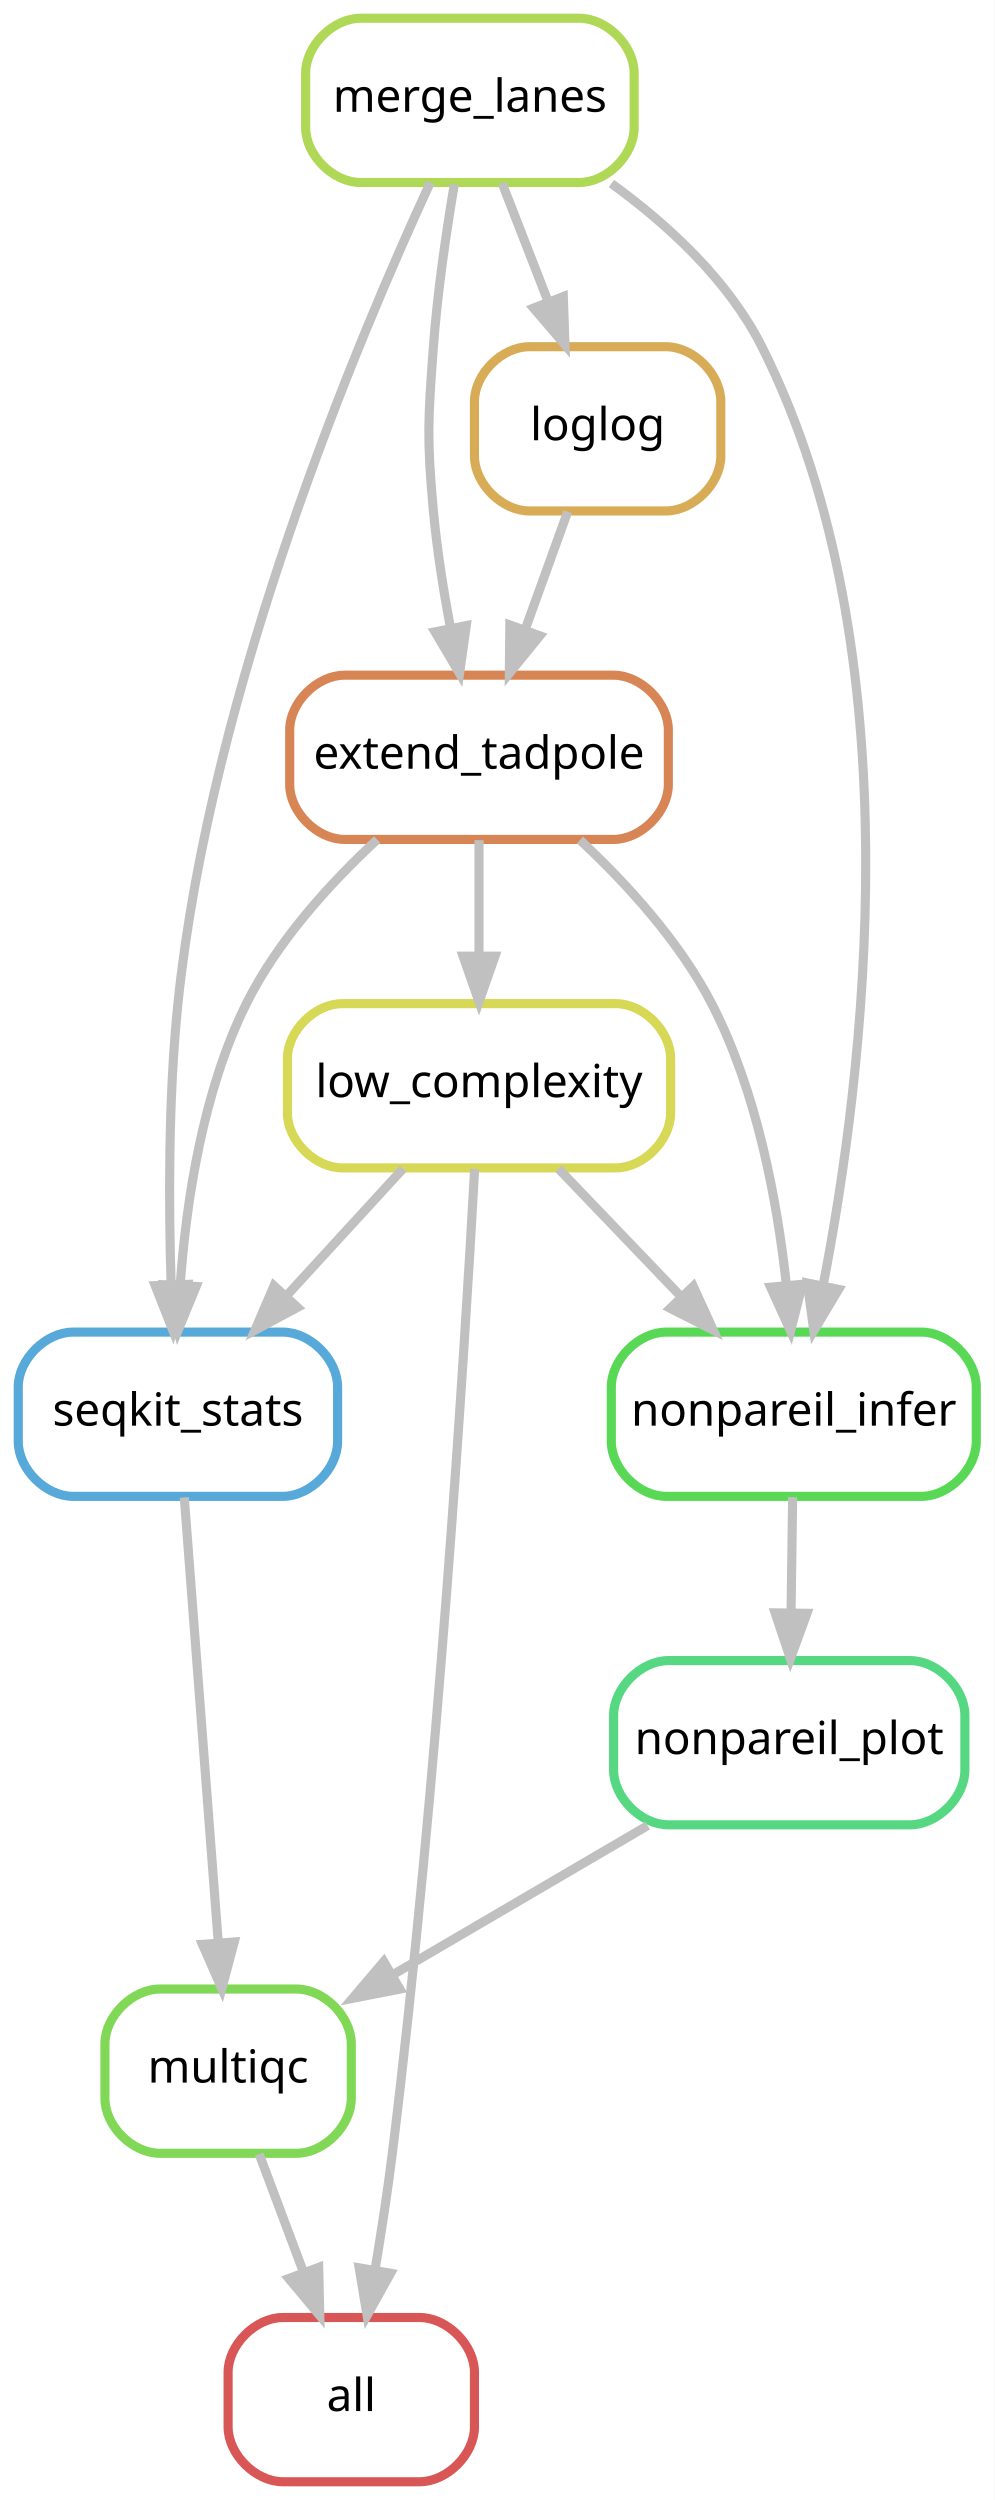
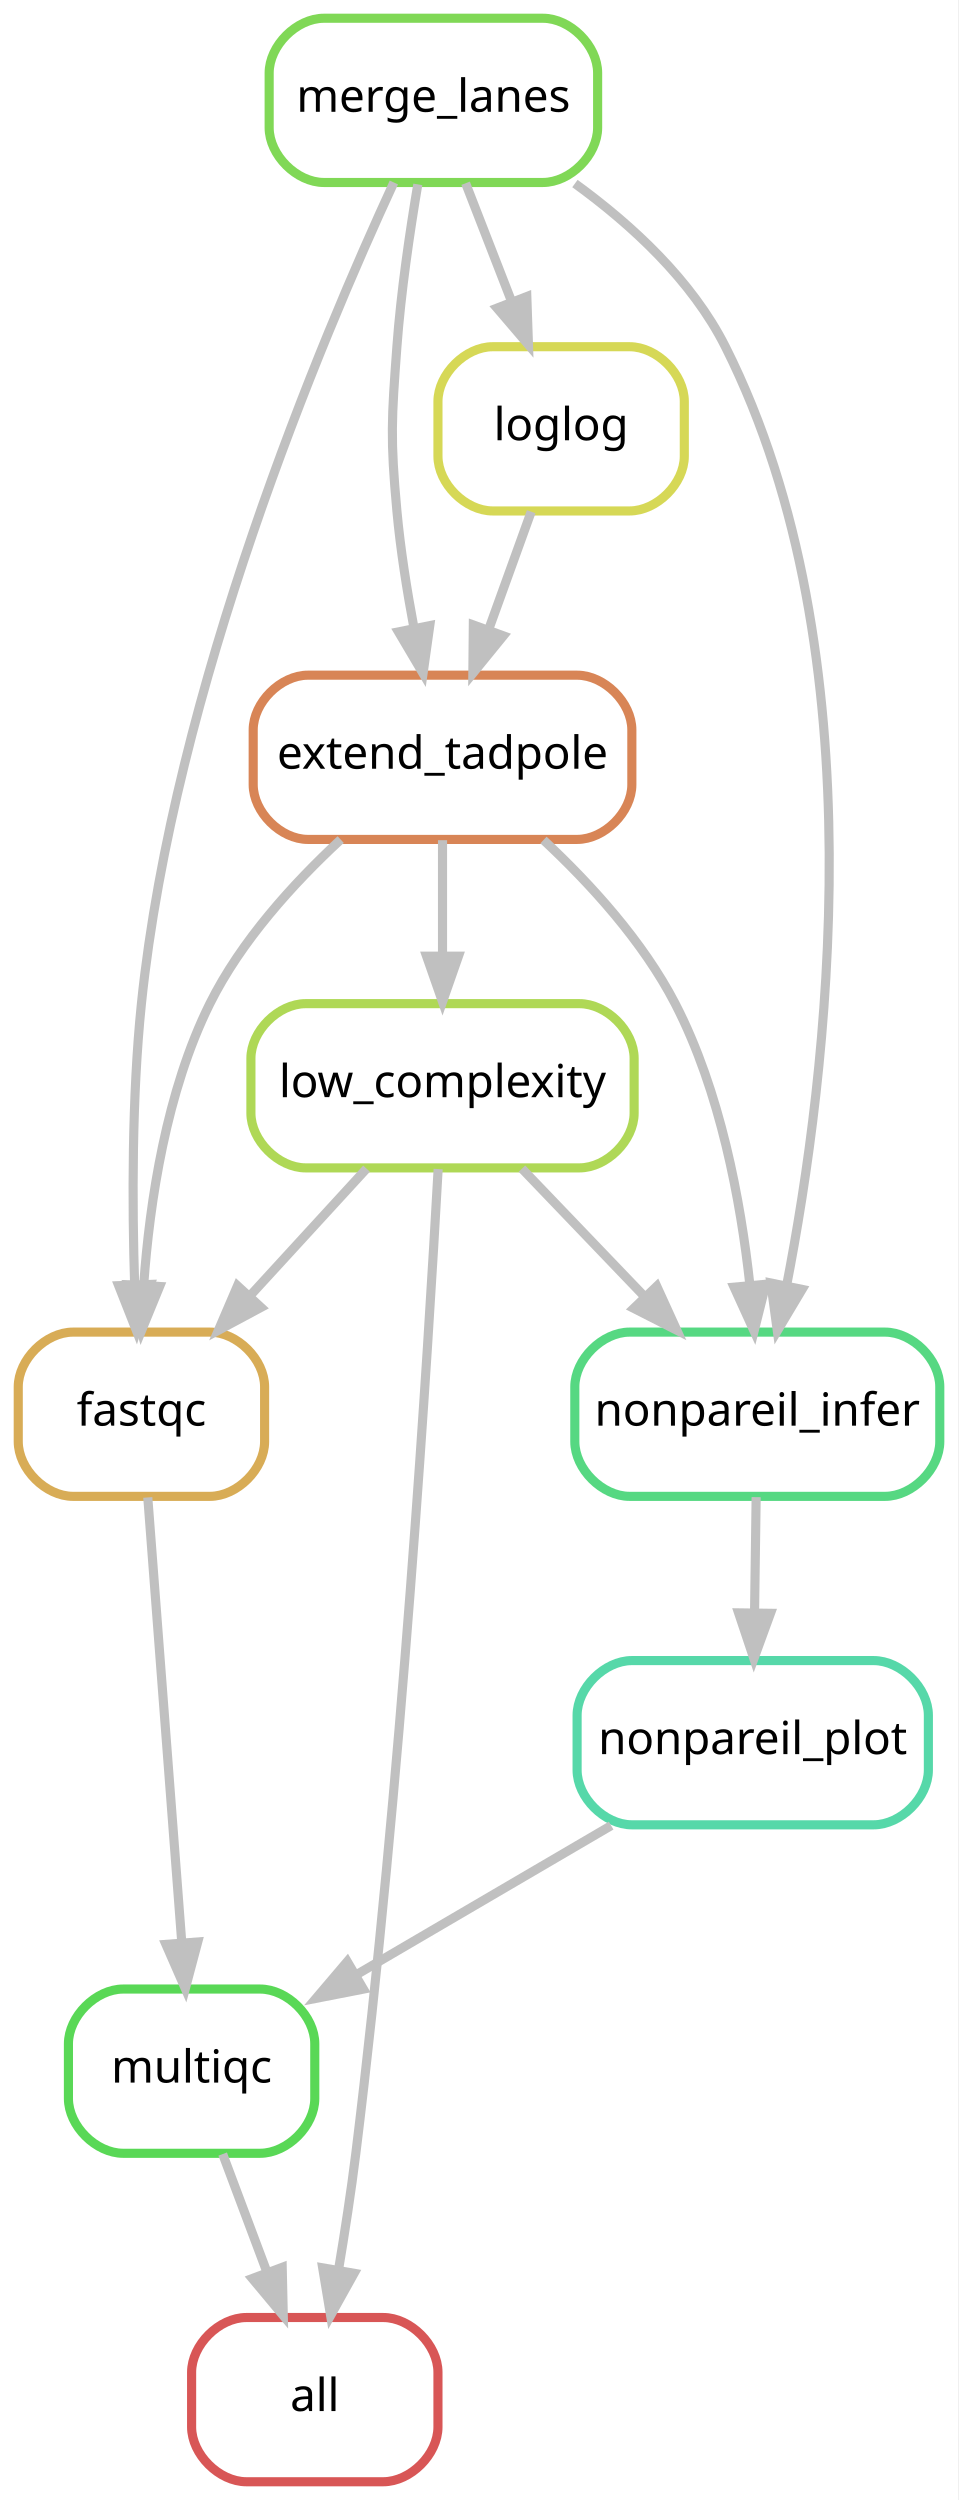
- <svg xmlns="http://www.w3.org/2000/svg" width="218pt" height="548pt" viewBox="0.00 0.00 218.00 548.00">
+ <svg xmlns="http://www.w3.org/2000/svg" width="210pt" height="548pt" viewBox="0.00 0.00 210.00 548.00">
  <g id="graph0" class="graph" transform="scale(1 1) rotate(0) translate(4 544)">
-     <polygon fill="#ffffff" stroke="transparent" points="-4,4 -4,-544 214,-544 214,4 -4,4" />
+     <polygon fill="#ffffff" stroke="transparent" points="-4,4 -4,-544 206,-544 206,4 -4,4" />
    <g id="node1" class="node">
-       <path fill="none" stroke="#d85656" stroke-width="2" d="M88,-36C88,-36 58,-36 58,-36 52,-36 46,-30 46,-24 46,-24 46,-12 46,-12 46,-6 52,0 58,0 58,0 88,0 88,0 94,0 100,-6 100,-12 100,-12 100,-24 100,-24 100,-30 94,-36 88,-36" />
-       <text text-anchor="middle" x="73" y="-15.5" font-family="sans" font-size="10.00" fill="#000000">all</text>
+       <path fill="none" stroke="#d85656" stroke-width="2" d="M80,-36C80,-36 50,-36 50,-36 44,-36 38,-30 38,-24 38,-24 38,-12 38,-12 38,-6 44,0 50,0 50,0 80,0 80,0 86,0 92,-6 92,-12 92,-12 92,-24 92,-24 92,-30 86,-36 80,-36" />
+       <text text-anchor="middle" x="65" y="-15.5" font-family="sans" font-size="10.00" fill="#000000">all</text>
    </g>
    <g id="node2" class="node">
-       <path fill="none" stroke="#80d856" stroke-width="2" d="M61,-108C61,-108 31,-108 31,-108 25,-108 19,-102 19,-96 19,-96 19,-84 19,-84 19,-78 25,-72 31,-72 31,-72 61,-72 61,-72 67,-72 73,-78 73,-84 73,-84 73,-96 73,-96 73,-102 67,-108 61,-108" />
-       <text text-anchor="middle" x="46" y="-87.5" font-family="sans" font-size="10.00" fill="#000000">multiqc</text>
+       <path fill="none" stroke="#59d856" stroke-width="2" d="M53,-108C53,-108 23,-108 23,-108 17,-108 11,-102 11,-96 11,-96 11,-84 11,-84 11,-78 17,-72 23,-72 23,-72 53,-72 53,-72 59,-72 65,-78 65,-84 65,-84 65,-96 65,-96 65,-102 59,-108 53,-108" />
+       <text text-anchor="middle" x="38" y="-87.5" font-family="sans" font-size="10.00" fill="#000000">multiqc</text>
    </g>
    <g id="edge1" class="edge">
-       <path fill="none" stroke="#c0c0c0" stroke-width="2" d="M52.813,-71.831C55.764,-63.962 59.286,-54.571 62.555,-45.853" />
-       <polygon fill="#c0c0c0" stroke="#c0c0c0" stroke-width="2" points="65.861,-47.005 66.095,-36.413 59.307,-44.548 65.861,-47.005" />
+       <path fill="none" stroke="#c0c0c0" stroke-width="2" d="M44.813,-71.831C47.764,-63.962 51.286,-54.571 54.555,-45.853" />
+       <polygon fill="#c0c0c0" stroke="#c0c0c0" stroke-width="2" points="57.861,-47.005 58.095,-36.413 51.307,-44.548 57.861,-47.005" />
    </g>
    <g id="node3" class="node">
-       <path fill="none" stroke="#56a9d8" stroke-width="2" d="M58,-252C58,-252 12,-252 12,-252 6,-252 0,-246 0,-240 0,-240 0,-228 0,-228 0,-222 6,-216 12,-216 12,-216 58,-216 58,-216 64,-216 70,-222 70,-228 70,-228 70,-240 70,-240 70,-246 64,-252 58,-252" />
-       <text text-anchor="middle" x="35" y="-231.5" font-family="sans" font-size="10.00" fill="#000000">seqkit_stats</text>
+       <path fill="none" stroke="#d8ac56" stroke-width="2" d="M42,-252C42,-252 12,-252 12,-252 6,-252 0,-246 0,-240 0,-240 0,-228 0,-228 0,-222 6,-216 12,-216 12,-216 42,-216 42,-216 48,-216 54,-222 54,-228 54,-228 54,-240 54,-240 54,-246 48,-252 42,-252" />
+       <text text-anchor="middle" x="27" y="-231.5" font-family="sans" font-size="10.00" fill="#000000">fastqc</text>
    </g>
    <g id="edge4" class="edge">
-       <path fill="none" stroke="#c0c0c0" stroke-width="2" d="M36.393,-215.762C38.269,-191.201 41.627,-147.247 43.834,-118.354" />
-       <polygon fill="#c0c0c0" stroke="#c0c0c0" stroke-width="2" points="47.346,-118.327 44.618,-108.09 40.367,-117.794 47.346,-118.327" />
+       <path fill="none" stroke="#c0c0c0" stroke-width="2" d="M28.393,-215.762C30.269,-191.201 33.627,-147.247 35.834,-118.354" />
+       <polygon fill="#c0c0c0" stroke="#c0c0c0" stroke-width="2" points="39.346,-118.327 36.618,-108.09 32.367,-117.794 39.346,-118.327" />
    </g>
    <g id="node4" class="node">
-       <path fill="none" stroke="#afd856" stroke-width="2" d="M123,-540C123,-540 75,-540 75,-540 69,-540 63,-534 63,-528 63,-528 63,-516 63,-516 63,-510 69,-504 75,-504 75,-504 123,-504 123,-504 129,-504 135,-510 135,-516 135,-516 135,-528 135,-528 135,-534 129,-540 123,-540" />
-       <text text-anchor="middle" x="99" y="-519.5" font-family="sans" font-size="10.00" fill="#000000">merge_lanes</text>
+       <path fill="none" stroke="#80d856" stroke-width="2" d="M115,-540C115,-540 67,-540 67,-540 61,-540 55,-534 55,-528 55,-528 55,-516 55,-516 55,-510 61,-504 67,-504 67,-504 115,-504 115,-504 121,-504 127,-510 127,-516 127,-516 127,-528 127,-528 127,-534 121,-540 115,-540" />
+       <text text-anchor="middle" x="91" y="-519.5" font-family="sans" font-size="10.00" fill="#000000">merge_lanes</text>
+     </g>
+     <g id="edge7" class="edge">
+       <path fill="none" stroke="#c0c0c0" stroke-width="2" d="M82.333,-503.999C66.555,-469.873 34.111,-392.997 27,-324 24.881,-303.438 24.952,-280.093 25.515,-262.333" />
+       <polygon fill="#c0c0c0" stroke="#c0c0c0" stroke-width="2" points="29.013,-262.456 25.903,-252.328 22.018,-262.185 29.013,-262.456" />
+     </g>
+     <g id="node6" class="node">
+       <path fill="none" stroke="#56d882" stroke-width="2" d="M190,-252C190,-252 134,-252 134,-252 128,-252 122,-246 122,-240 122,-240 122,-228 122,-228 122,-222 128,-216 134,-216 134,-216 190,-216 190,-216 196,-216 202,-222 202,-228 202,-228 202,-240 202,-240 202,-246 196,-252 190,-252" />
+       <text text-anchor="middle" x="162" y="-231.5" font-family="sans" font-size="10.00" fill="#000000">nonpareil_infer</text>
+     </g>
+     <g id="edge11" class="edge">
+       <path fill="none" stroke="#c0c0c0" stroke-width="2" d="M122.022,-503.77C134.517,-494.699 147.681,-482.545 155,-468 188.896,-400.635 177.334,-307.995 168.403,-262.107" />
+       <polygon fill="#c0c0c0" stroke="#c0c0c0" stroke-width="2" points="171.823,-261.363 166.387,-252.269 164.966,-262.768 171.823,-261.363" />
+     </g>
+     <g id="node7" class="node">
+       <path fill="none" stroke="#d88556" stroke-width="2" d="M122.5,-396C122.5,-396 63.5,-396 63.5,-396 57.5,-396 51.5,-390 51.5,-384 51.5,-384 51.5,-372 51.5,-372 51.5,-366 57.5,-360 63.5,-360 63.5,-360 122.5,-360 122.5,-360 128.5,-360 134.5,-366 134.5,-372 134.5,-372 134.5,-384 134.5,-384 134.5,-390 128.5,-396 122.5,-396" />
+       <text text-anchor="middle" x="93" y="-375.5" font-family="sans" font-size="10.00" fill="#000000">extend_tadpole</text>
+     </g>
+     <g id="edge13" class="edge">
+       <path fill="none" stroke="#c0c0c0" stroke-width="2" d="M87.585,-503.58C85.829,-493.177 83.877,-479.909 83,-468 81.824,-452.043 81.537,-447.933 83,-432 83.772,-423.589 85.208,-414.532 86.755,-406.284" />
+       <polygon fill="#c0c0c0" stroke="#c0c0c0" stroke-width="2" points="90.207,-406.87 88.733,-396.378 83.342,-405.499 90.207,-406.87" />
+     </g>
+     <g id="node8" class="node">
+       <path fill="none" stroke="#d6d856" stroke-width="2" d="M134,-468C134,-468 104,-468 104,-468 98,-468 92,-462 92,-456 92,-456 92,-444 92,-444 92,-438 98,-432 104,-432 104,-432 134,-432 134,-432 140,-432 146,-438 146,-444 146,-444 146,-456 146,-456 146,-462 140,-468 134,-468" />
+       <text text-anchor="middle" x="119" y="-447.5" font-family="sans" font-size="10.00" fill="#000000">loglog</text>
+     </g>
+     <g id="edge14" class="edge">
+       <path fill="none" stroke="#c0c0c0" stroke-width="2" d="M98.066,-503.831C101.126,-495.962 104.778,-486.571 108.168,-477.853" />
+       <polygon fill="#c0c0c0" stroke="#c0c0c0" stroke-width="2" points="111.477,-479.002 111.839,-468.413 104.953,-476.465 111.477,-479.002" />
+     </g>
+     <g id="node5" class="node">
+       <path fill="none" stroke="#56d8a9" stroke-width="2" d="M187.5,-180C187.5,-180 134.5,-180 134.5,-180 128.5,-180 122.5,-174 122.5,-168 122.5,-168 122.5,-156 122.5,-156 122.5,-150 128.5,-144 134.5,-144 134.5,-144 187.5,-144 187.5,-144 193.5,-144 199.5,-150 199.5,-156 199.5,-156 199.5,-168 199.5,-168 199.5,-174 193.5,-180 187.5,-180" />
+       <text text-anchor="middle" x="161" y="-159.5" font-family="sans" font-size="10.00" fill="#000000">nonpareil_plot</text>
+     </g>
+     <g id="edge3" class="edge">
+       <path fill="none" stroke="#c0c0c0" stroke-width="2" d="M129.962,-143.831C112.993,-133.898 91.885,-121.542 74.172,-111.174" />
+       <polygon fill="#c0c0c0" stroke="#c0c0c0" stroke-width="2" points="75.658,-107.988 65.26,-105.957 72.121,-114.029 75.658,-107.988" />
+     </g>
+     <g id="edge8" class="edge">
+       <path fill="none" stroke="#c0c0c0" stroke-width="2" d="M161.748,-215.831C161.641,-208.131 161.513,-198.974 161.395,-190.417" />
+       <polygon fill="#c0c0c0" stroke="#c0c0c0" stroke-width="2" points="164.894,-190.364 161.256,-180.413 157.895,-190.461 164.894,-190.364" />
+     </g>
+     <g id="edge6" class="edge">
+       <path fill="none" stroke="#c0c0c0" stroke-width="2" d="M70.68,-359.965C60.326,-350.378 48.826,-337.743 42,-324 32.458,-304.788 28.813,-280.717 27.497,-262.304" />
+       <polygon fill="#c0c0c0" stroke="#c0c0c0" stroke-width="2" points="30.986,-261.998 26.965,-252.196 23.996,-262.366 30.986,-261.998" />
+     </g>
+     <g id="edge10" class="edge">
+       <path fill="none" stroke="#c0c0c0" stroke-width="2" d="M115.13,-359.869C125.438,-350.258 136.953,-337.632 144,-324 153.909,-304.831 158.372,-280.758 160.377,-262.333" />
+       <polygon fill="#c0c0c0" stroke="#c0c0c0" stroke-width="2" points="163.877,-262.493 161.296,-252.217 156.906,-261.859 163.877,-262.493" />
+     </g>
+     <g id="node9" class="node">
+       <path fill="none" stroke="#afd856" stroke-width="2" d="M123,-324C123,-324 63,-324 63,-324 57,-324 51,-318 51,-312 51,-312 51,-300 51,-300 51,-294 57,-288 63,-288 63,-288 123,-288 123,-288 129,-288 135,-294 135,-300 135,-300 135,-312 135,-312 135,-318 129,-324 123,-324" />
+       <text text-anchor="middle" x="93" y="-303.5" font-family="sans" font-size="10.00" fill="#000000">low_complexity</text>
+     </g>
+     <g id="edge15" class="edge">
+       <path fill="none" stroke="#c0c0c0" stroke-width="2" d="M93,-359.831C93,-352.131 93,-342.974 93,-334.417" />
+       <polygon fill="#c0c0c0" stroke="#c0c0c0" stroke-width="2" points="96.5,-334.413 93,-324.413 89.5,-334.413 96.5,-334.413" />
+     </g>
+     <g id="edge12" class="edge">
+       <path fill="none" stroke="#c0c0c0" stroke-width="2" d="M112.439,-431.831C109.597,-423.962 106.206,-414.571 103.058,-405.853" />
+       <polygon fill="#c0c0c0" stroke="#c0c0c0" stroke-width="2" points="106.338,-404.63 99.649,-396.413 99.754,-407.008 106.338,-404.63" />
+     </g>
+     <g id="edge2" class="edge">
+       <path fill="none" stroke="#c0c0c0" stroke-width="2" d="M92.042,-287.742C89.856,-248.272 83.908,-152.092 74,-72 72.966,-63.644 71.57,-54.604 70.186,-46.354" />
+       <polygon fill="#c0c0c0" stroke="#c0c0c0" stroke-width="2" points="73.624,-45.694 68.468,-36.438 66.727,-46.889 73.624,-45.694" />
    </g>
    <g id="edge5" class="edge">
-       <path fill="none" stroke="#c0c0c0" stroke-width="2" d="M90.333,-503.999C74.555,-469.873 42.111,-392.997 35,-324 32.881,-303.438 32.952,-280.093 33.516,-262.333" />
-       <polygon fill="#c0c0c0" stroke="#c0c0c0" stroke-width="2" points="37.013,-262.456 33.903,-252.328 30.018,-262.185 37.013,-262.456" />
-     </g>
-     <g id="node6" class="node">
-       <path fill="none" stroke="#59d856" stroke-width="2" d="M198,-252C198,-252 142,-252 142,-252 136,-252 130,-246 130,-240 130,-240 130,-228 130,-228 130,-222 136,-216 142,-216 142,-216 198,-216 198,-216 204,-216 210,-222 210,-228 210,-228 210,-240 210,-240 210,-246 204,-252 198,-252" />
-       <text text-anchor="middle" x="170" y="-231.5" font-family="sans" font-size="10.00" fill="#000000">nonpareil_infer</text>
+       <path fill="none" stroke="#c0c0c0" stroke-width="2" d="M76.345,-287.831C68.589,-279.369 59.22,-269.149 50.739,-259.897" />
+       <polygon fill="#c0c0c0" stroke="#c0c0c0" stroke-width="2" points="53.216,-257.42 43.879,-252.413 48.056,-262.15 53.216,-257.42" />
    </g>
    <g id="edge9" class="edge">
-       <path fill="none" stroke="#c0c0c0" stroke-width="2" d="M130.022,-503.77C142.517,-494.699 155.681,-482.545 163,-468 196.896,-400.635 185.334,-307.995 176.403,-262.107" />
-       <polygon fill="#c0c0c0" stroke="#c0c0c0" stroke-width="2" points="179.823,-261.363 174.387,-252.269 172.966,-262.768 179.823,-261.363" />
-     </g>
-     <g id="node7" class="node">
-       <path fill="none" stroke="#d88556" stroke-width="2" d="M130.5,-396C130.5,-396 71.5,-396 71.5,-396 65.5,-396 59.5,-390 59.5,-384 59.5,-384 59.5,-372 59.5,-372 59.5,-366 65.5,-360 71.5,-360 71.5,-360 130.5,-360 130.5,-360 136.5,-360 142.5,-366 142.5,-372 142.5,-372 142.5,-384 142.5,-384 142.5,-390 136.5,-396 130.5,-396" />
-       <text text-anchor="middle" x="101" y="-375.5" font-family="sans" font-size="10.00" fill="#000000">extend_tadpole</text>
-     </g>
-     <g id="edge12" class="edge">
-       <path fill="none" stroke="#c0c0c0" stroke-width="2" d="M95.585,-503.58C93.829,-493.177 91.877,-479.909 91,-468 89.824,-452.043 89.537,-447.933 91,-432 91.772,-423.589 93.208,-414.532 94.755,-406.284" />
-       <polygon fill="#c0c0c0" stroke="#c0c0c0" stroke-width="2" points="98.207,-406.87 96.733,-396.378 91.342,-405.499 98.207,-406.87" />
-     </g>
-     <g id="node8" class="node">
-       <path fill="none" stroke="#d8ac56" stroke-width="2" d="M142,-468C142,-468 112,-468 112,-468 106,-468 100,-462 100,-456 100,-456 100,-444 100,-444 100,-438 106,-432 112,-432 112,-432 142,-432 142,-432 148,-432 154,-438 154,-444 154,-444 154,-456 154,-456 154,-462 148,-468 142,-468" />
-       <text text-anchor="middle" x="127" y="-447.5" font-family="sans" font-size="10.00" fill="#000000">loglog</text>
-     </g>
-     <g id="edge14" class="edge">
-       <path fill="none" stroke="#c0c0c0" stroke-width="2" d="M106.066,-503.831C109.126,-495.962 112.778,-486.571 116.168,-477.853" />
-       <polygon fill="#c0c0c0" stroke="#c0c0c0" stroke-width="2" points="119.477,-479.002 119.839,-468.413 112.953,-476.465 119.477,-479.002" />
-     </g>
-     <g id="node5" class="node">
-       <path fill="none" stroke="#56d882" stroke-width="2" d="M195.5,-180C195.5,-180 142.5,-180 142.5,-180 136.5,-180 130.5,-174 130.5,-168 130.5,-168 130.5,-156 130.5,-156 130.5,-150 136.5,-144 142.5,-144 142.5,-144 195.5,-144 195.5,-144 201.5,-144 207.5,-150 207.5,-156 207.5,-156 207.5,-168 207.5,-168 207.5,-174 201.5,-180 195.5,-180" />
-       <text text-anchor="middle" x="169" y="-159.5" font-family="sans" font-size="10.00" fill="#000000">nonpareil_plot</text>
-     </g>
-     <g id="edge3" class="edge">
-       <path fill="none" stroke="#c0c0c0" stroke-width="2" d="M137.962,-143.831C120.993,-133.898 99.885,-121.542 82.172,-111.174" />
-       <polygon fill="#c0c0c0" stroke="#c0c0c0" stroke-width="2" points="83.658,-107.988 73.26,-105.957 80.121,-114.029 83.658,-107.988" />
-     </g>
-     <g id="edge8" class="edge">
-       <path fill="none" stroke="#c0c0c0" stroke-width="2" d="M169.748,-215.831C169.641,-208.131 169.513,-198.974 169.395,-190.417" />
-       <polygon fill="#c0c0c0" stroke="#c0c0c0" stroke-width="2" points="172.894,-190.364 169.256,-180.413 165.895,-190.461 172.894,-190.364" />
-     </g>
-     <g id="edge7" class="edge">
-       <path fill="none" stroke="#c0c0c0" stroke-width="2" d="M78.68,-359.965C68.326,-350.378 56.826,-337.743 50,-324 40.458,-304.788 36.813,-280.717 35.498,-262.304" />
-       <polygon fill="#c0c0c0" stroke="#c0c0c0" stroke-width="2" points="38.986,-261.998 34.965,-252.196 31.996,-262.366 38.986,-261.998" />
-     </g>
-     <g id="edge11" class="edge">
-       <path fill="none" stroke="#c0c0c0" stroke-width="2" d="M123.13,-359.869C133.438,-350.258 144.953,-337.632 152,-324 161.909,-304.831 166.372,-280.758 168.377,-262.333" />
-       <polygon fill="#c0c0c0" stroke="#c0c0c0" stroke-width="2" points="171.877,-262.493 169.296,-252.217 164.906,-261.859 171.877,-262.493" />
-     </g>
-     <g id="node9" class="node">
-       <path fill="none" stroke="#d6d856" stroke-width="2" d="M131,-324C131,-324 71,-324 71,-324 65,-324 59,-318 59,-312 59,-312 59,-300 59,-300 59,-294 65,-288 71,-288 71,-288 131,-288 131,-288 137,-288 143,-294 143,-300 143,-300 143,-312 143,-312 143,-318 137,-324 131,-324" />
-       <text text-anchor="middle" x="101" y="-303.5" font-family="sans" font-size="10.00" fill="#000000">low_complexity</text>
-     </g>
-     <g id="edge15" class="edge">
-       <path fill="none" stroke="#c0c0c0" stroke-width="2" d="M101,-359.831C101,-352.131 101,-342.974 101,-334.417" />
-       <polygon fill="#c0c0c0" stroke="#c0c0c0" stroke-width="2" points="104.5,-334.413 101,-324.413 97.5,-334.413 104.5,-334.413" />
-     </g>
-     <g id="edge13" class="edge">
-       <path fill="none" stroke="#c0c0c0" stroke-width="2" d="M120.439,-431.831C117.597,-423.962 114.206,-414.571 111.058,-405.853" />
-       <polygon fill="#c0c0c0" stroke="#c0c0c0" stroke-width="2" points="114.338,-404.63 107.649,-396.413 107.754,-407.008 114.338,-404.63" />
-     </g>
-     <g id="edge2" class="edge">
-       <path fill="none" stroke="#c0c0c0" stroke-width="2" d="M100.042,-287.742C97.856,-248.272 91.908,-152.092 82,-72 80.966,-63.644 79.57,-54.604 78.186,-46.354" />
-       <polygon fill="#c0c0c0" stroke="#c0c0c0" stroke-width="2" points="81.624,-45.694 76.468,-36.438 74.727,-46.889 81.624,-45.694" />
-     </g>
-     <g id="edge6" class="edge">
-       <path fill="none" stroke="#c0c0c0" stroke-width="2" d="M84.345,-287.831C76.589,-279.369 67.22,-269.149 58.739,-259.897" />
-       <polygon fill="#c0c0c0" stroke="#c0c0c0" stroke-width="2" points="61.216,-257.42 51.879,-252.413 56.056,-262.15 61.216,-257.42" />
-     </g>
-     <g id="edge10" class="edge">
-       <path fill="none" stroke="#c0c0c0" stroke-width="2" d="M118.412,-287.831C126.521,-279.369 136.316,-269.149 145.182,-259.897" />
-       <polygon fill="#c0c0c0" stroke="#c0c0c0" stroke-width="2" points="147.962,-262.055 152.354,-252.413 142.908,-257.212 147.962,-262.055" />
+       <path fill="none" stroke="#c0c0c0" stroke-width="2" d="M110.412,-287.831C118.521,-279.369 128.316,-269.149 137.182,-259.897" />
+       <polygon fill="#c0c0c0" stroke="#c0c0c0" stroke-width="2" points="139.962,-262.055 144.354,-252.413 134.908,-257.212 139.962,-262.055" />
    </g>
  </g>
</svg>
